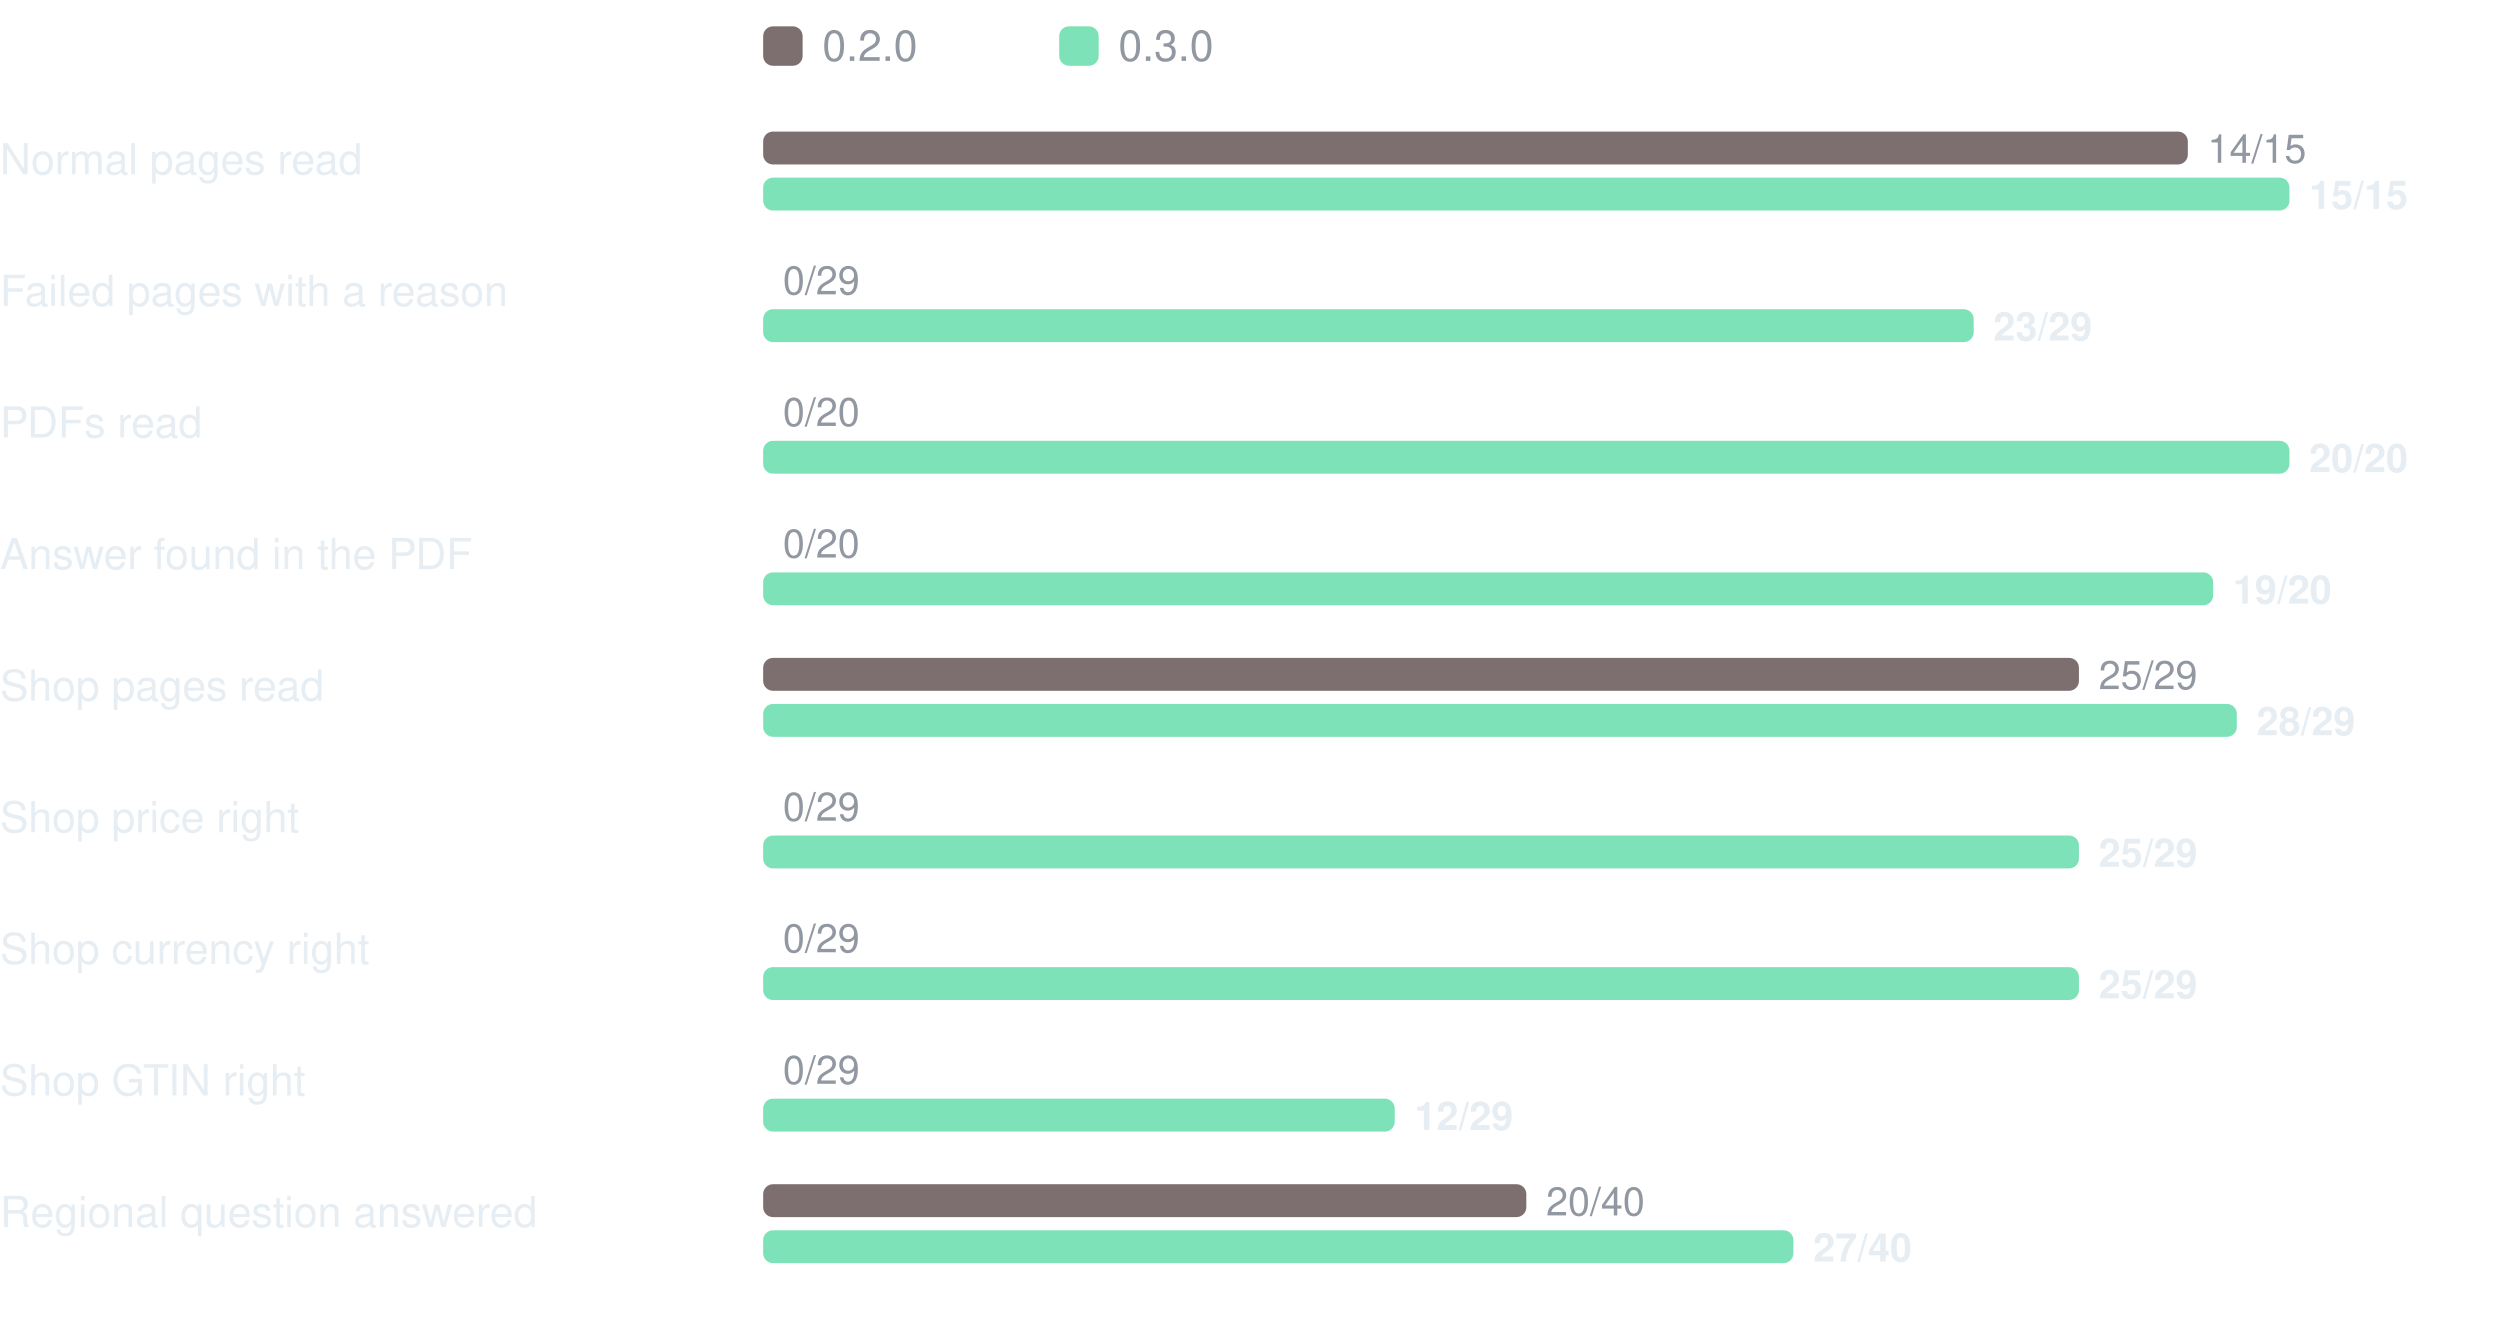
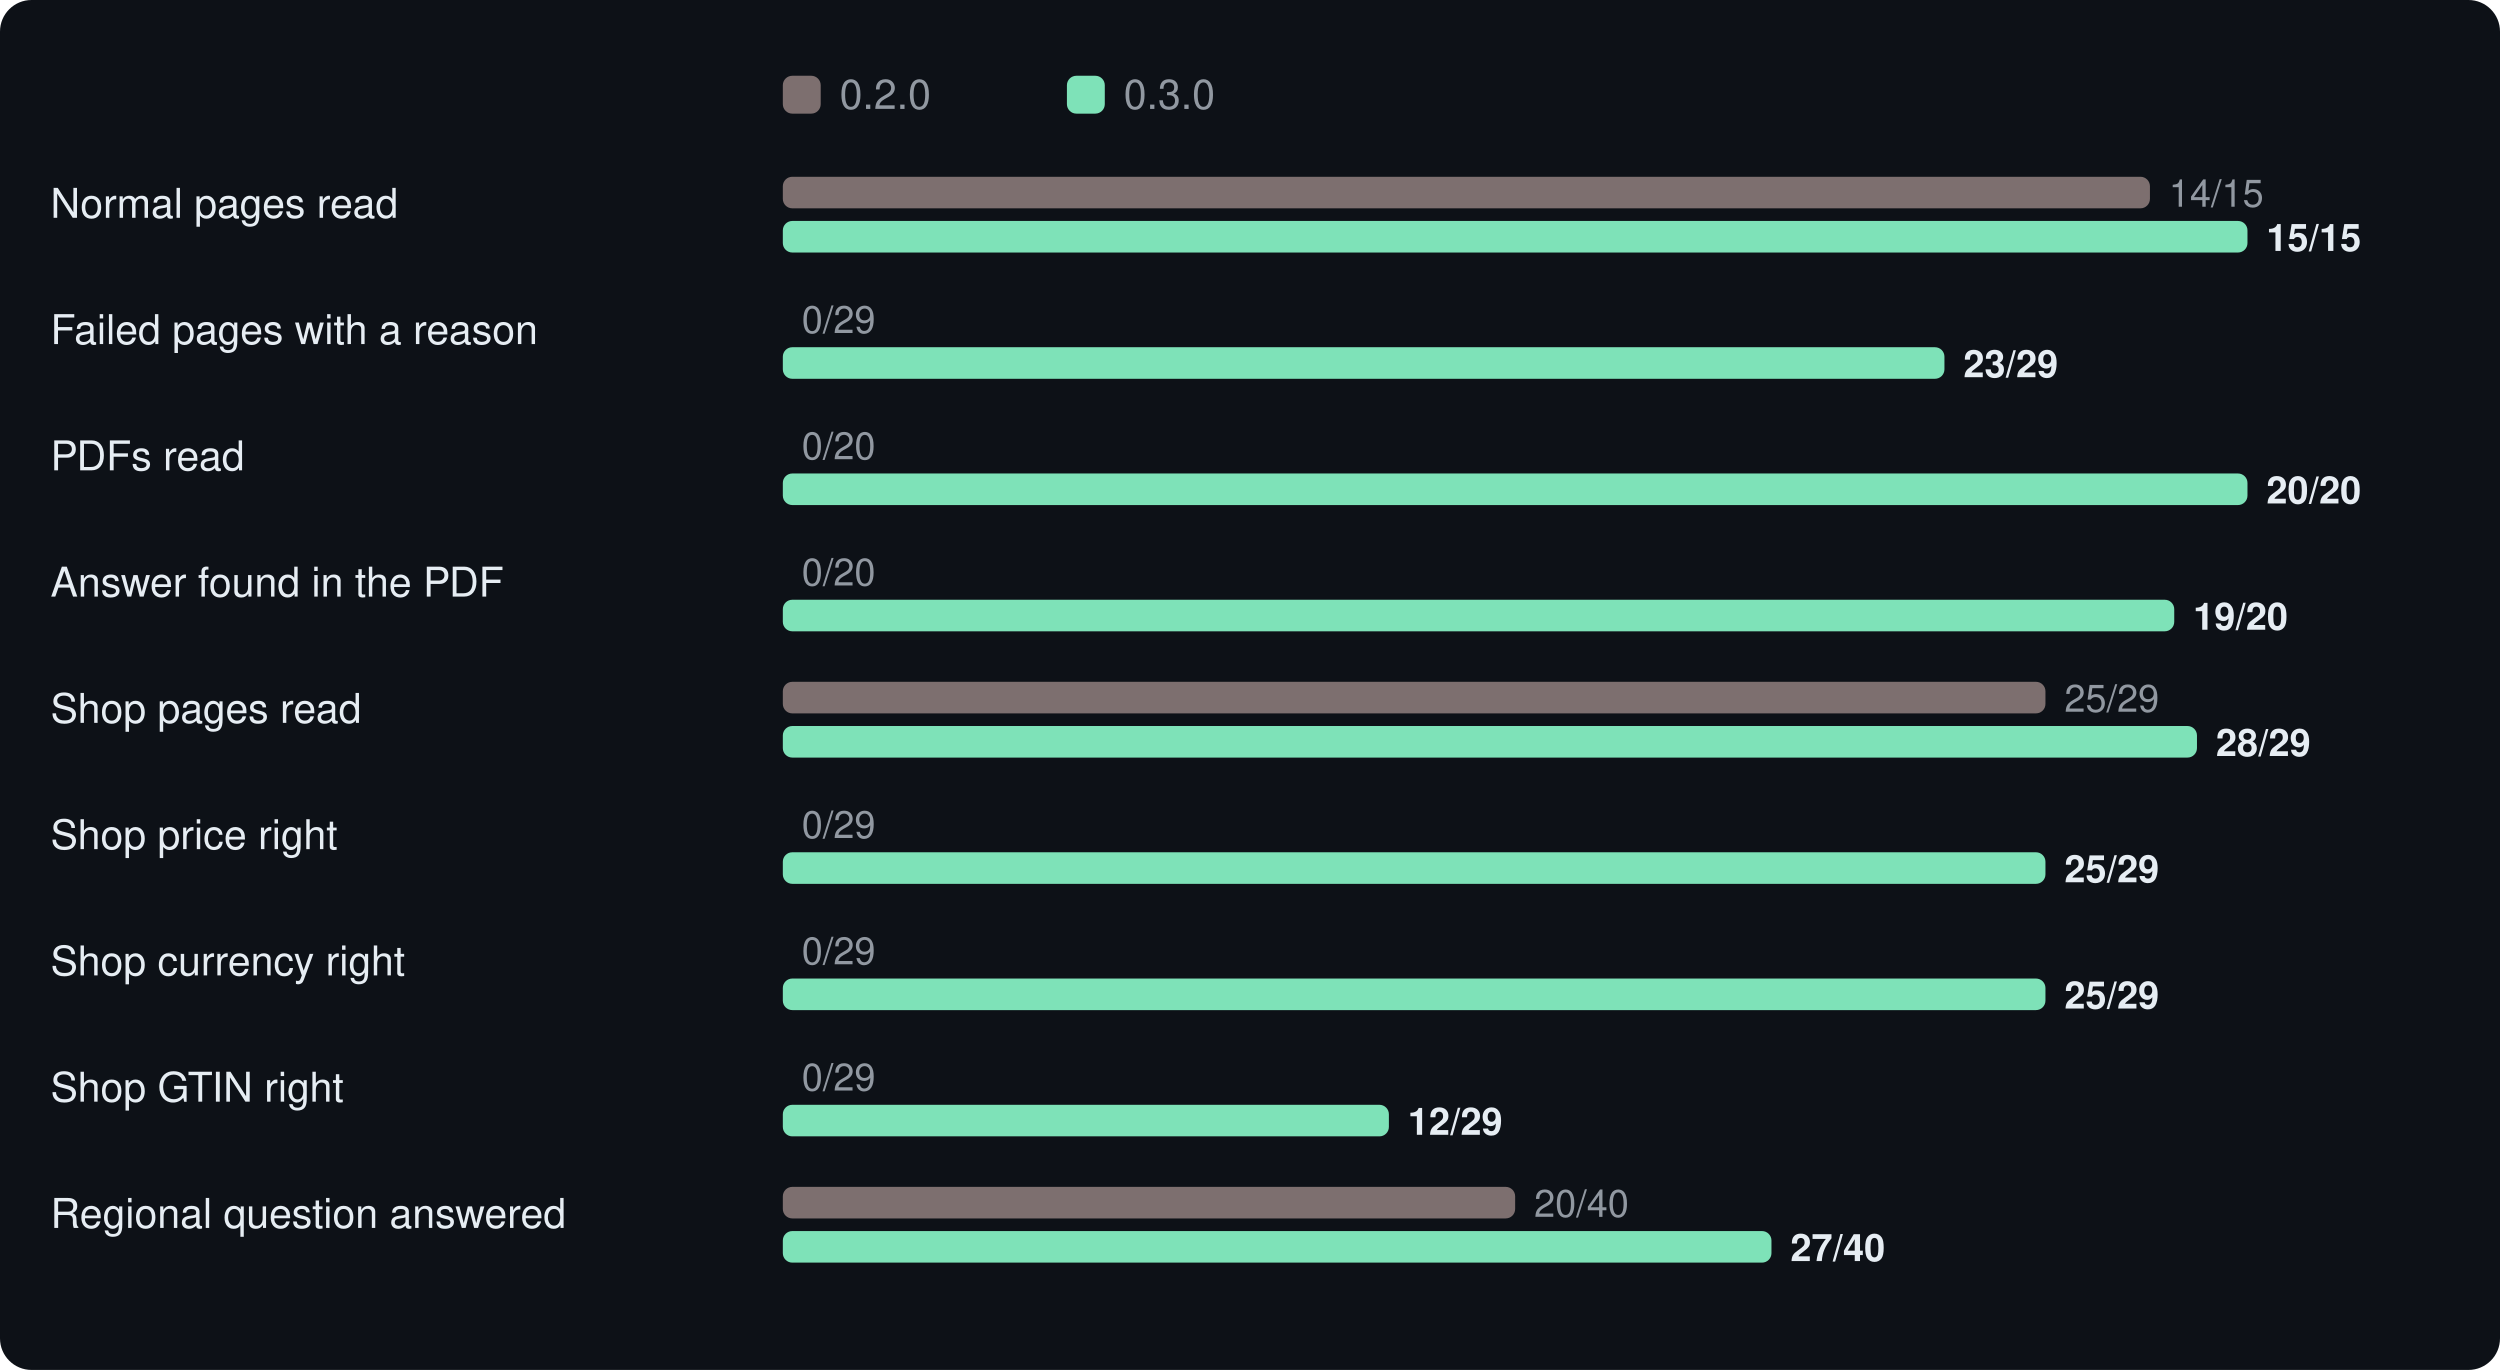
- <svg xmlns="http://www.w3.org/2000/svg" width="760" height="402" viewBox="0 0 760 402" role="img" aria-label="0.2.0 against 0.3.0 on fixed test lists" font-family="-apple-system, BlinkMacSystemFont, 'Segoe UI', Helvetica, Arial, sans-serif">
+ <svg xmlns="http://www.w3.org/2000/svg" width="792" height="434" viewBox="-16 -16 792 434" role="img" aria-label="0.2.0 against 0.3.0 on fixed test lists" font-family="-apple-system, BlinkMacSystemFont, 'Segoe UI', Helvetica, Arial, sans-serif">
+   <rect x="-16" y="-16" width="792" height="434" rx="10" fill="#0d1117" />
  <rect x="232" y="8" width="12" height="12" rx="3" fill="#7d6f6f" />
  <text x="250.0" y="18.5" font-size="13" font-weight="400" text-anchor="start" fill="#9198a1">0.2.0</text>
  <rect x="322" y="8" width="12" height="12" rx="3" fill="#7ee2b8" />
  <text x="340.0" y="18.5" font-size="13" font-weight="400" text-anchor="start" fill="#9198a1">0.3.0</text>
  <text x="0.0" y="53.0" font-size="13" font-weight="400" text-anchor="start" fill="#e6edf3">Normal pages read</text>
  <rect x="232" y="40" width="433.1" height="10" rx="3" fill="#7d6f6f" />
  <text x="671.1" y="49.5" font-size="12" font-weight="400" text-anchor="start" fill="#9198a1">14/15</text>
  <rect x="232" y="54" width="464.0" height="10" rx="3" fill="#7ee2b8" />
  <text x="702.0" y="63.5" font-size="12" font-weight="600" text-anchor="start" fill="#e6edf3">15/15</text>
  <text x="0.0" y="93.0" font-size="13" font-weight="400" text-anchor="start" fill="#e6edf3">Failed pages with a reason</text>
  <text x="238.0" y="89.5" font-size="12" font-weight="400" text-anchor="start" fill="#9198a1">0/29</text>
  <rect x="232" y="94" width="368.0" height="10" rx="3" fill="#7ee2b8" />
  <text x="606.0" y="103.5" font-size="12" font-weight="600" text-anchor="start" fill="#e6edf3">23/29</text>
  <text x="0.0" y="133.0" font-size="13" font-weight="400" text-anchor="start" fill="#e6edf3">PDFs read</text>
  <text x="238.0" y="129.5" font-size="12" font-weight="400" text-anchor="start" fill="#9198a1">0/20</text>
  <rect x="232" y="134" width="464.0" height="10" rx="3" fill="#7ee2b8" />
  <text x="702.0" y="143.5" font-size="12" font-weight="600" text-anchor="start" fill="#e6edf3">20/20</text>
  <text x="0.0" y="173.0" font-size="13" font-weight="400" text-anchor="start" fill="#e6edf3">Answer found in the PDF</text>
  <text x="238.0" y="169.5" font-size="12" font-weight="400" text-anchor="start" fill="#9198a1">0/20</text>
  <rect x="232" y="174" width="440.8" height="10" rx="3" fill="#7ee2b8" />
  <text x="678.8" y="183.5" font-size="12" font-weight="600" text-anchor="start" fill="#e6edf3">19/20</text>
  <text x="0.0" y="213.0" font-size="13" font-weight="400" text-anchor="start" fill="#e6edf3">Shop pages read</text>
  <rect x="232" y="200" width="400.0" height="10" rx="3" fill="#7d6f6f" />
  <text x="638.0" y="209.5" font-size="12" font-weight="400" text-anchor="start" fill="#9198a1">25/29</text>
  <rect x="232" y="214" width="448.0" height="10" rx="3" fill="#7ee2b8" />
  <text x="686.0" y="223.5" font-size="12" font-weight="600" text-anchor="start" fill="#e6edf3">28/29</text>
  <text x="0.0" y="253.0" font-size="13" font-weight="400" text-anchor="start" fill="#e6edf3">Shop price right</text>
  <text x="238.0" y="249.5" font-size="12" font-weight="400" text-anchor="start" fill="#9198a1">0/29</text>
  <rect x="232" y="254" width="400.0" height="10" rx="3" fill="#7ee2b8" />
  <text x="638.0" y="263.5" font-size="12" font-weight="600" text-anchor="start" fill="#e6edf3">25/29</text>
  <text x="0.0" y="293.0" font-size="13" font-weight="400" text-anchor="start" fill="#e6edf3">Shop currency right</text>
  <text x="238.0" y="289.5" font-size="12" font-weight="400" text-anchor="start" fill="#9198a1">0/29</text>
  <rect x="232" y="294" width="400.0" height="10" rx="3" fill="#7ee2b8" />
  <text x="638.0" y="303.5" font-size="12" font-weight="600" text-anchor="start" fill="#e6edf3">25/29</text>
  <text x="0.0" y="333.0" font-size="13" font-weight="400" text-anchor="start" fill="#e6edf3">Shop GTIN right</text>
  <text x="238.0" y="329.5" font-size="12" font-weight="400" text-anchor="start" fill="#9198a1">0/29</text>
  <rect x="232" y="334" width="192.0" height="10" rx="3" fill="#7ee2b8" />
  <text x="430.0" y="343.5" font-size="12" font-weight="600" text-anchor="start" fill="#e6edf3">12/29</text>
  <text x="0.0" y="373.0" font-size="13" font-weight="400" text-anchor="start" fill="#e6edf3">Regional question answered</text>
  <rect x="232" y="360" width="232.0" height="10" rx="3" fill="#7d6f6f" />
  <text x="470.0" y="369.5" font-size="12" font-weight="400" text-anchor="start" fill="#9198a1">20/40</text>
  <rect x="232" y="374" width="313.2" height="10" rx="3" fill="#7ee2b8" />
  <text x="551.2" y="383.5" font-size="12" font-weight="600" text-anchor="start" fill="#e6edf3">27/40</text>
</svg>
